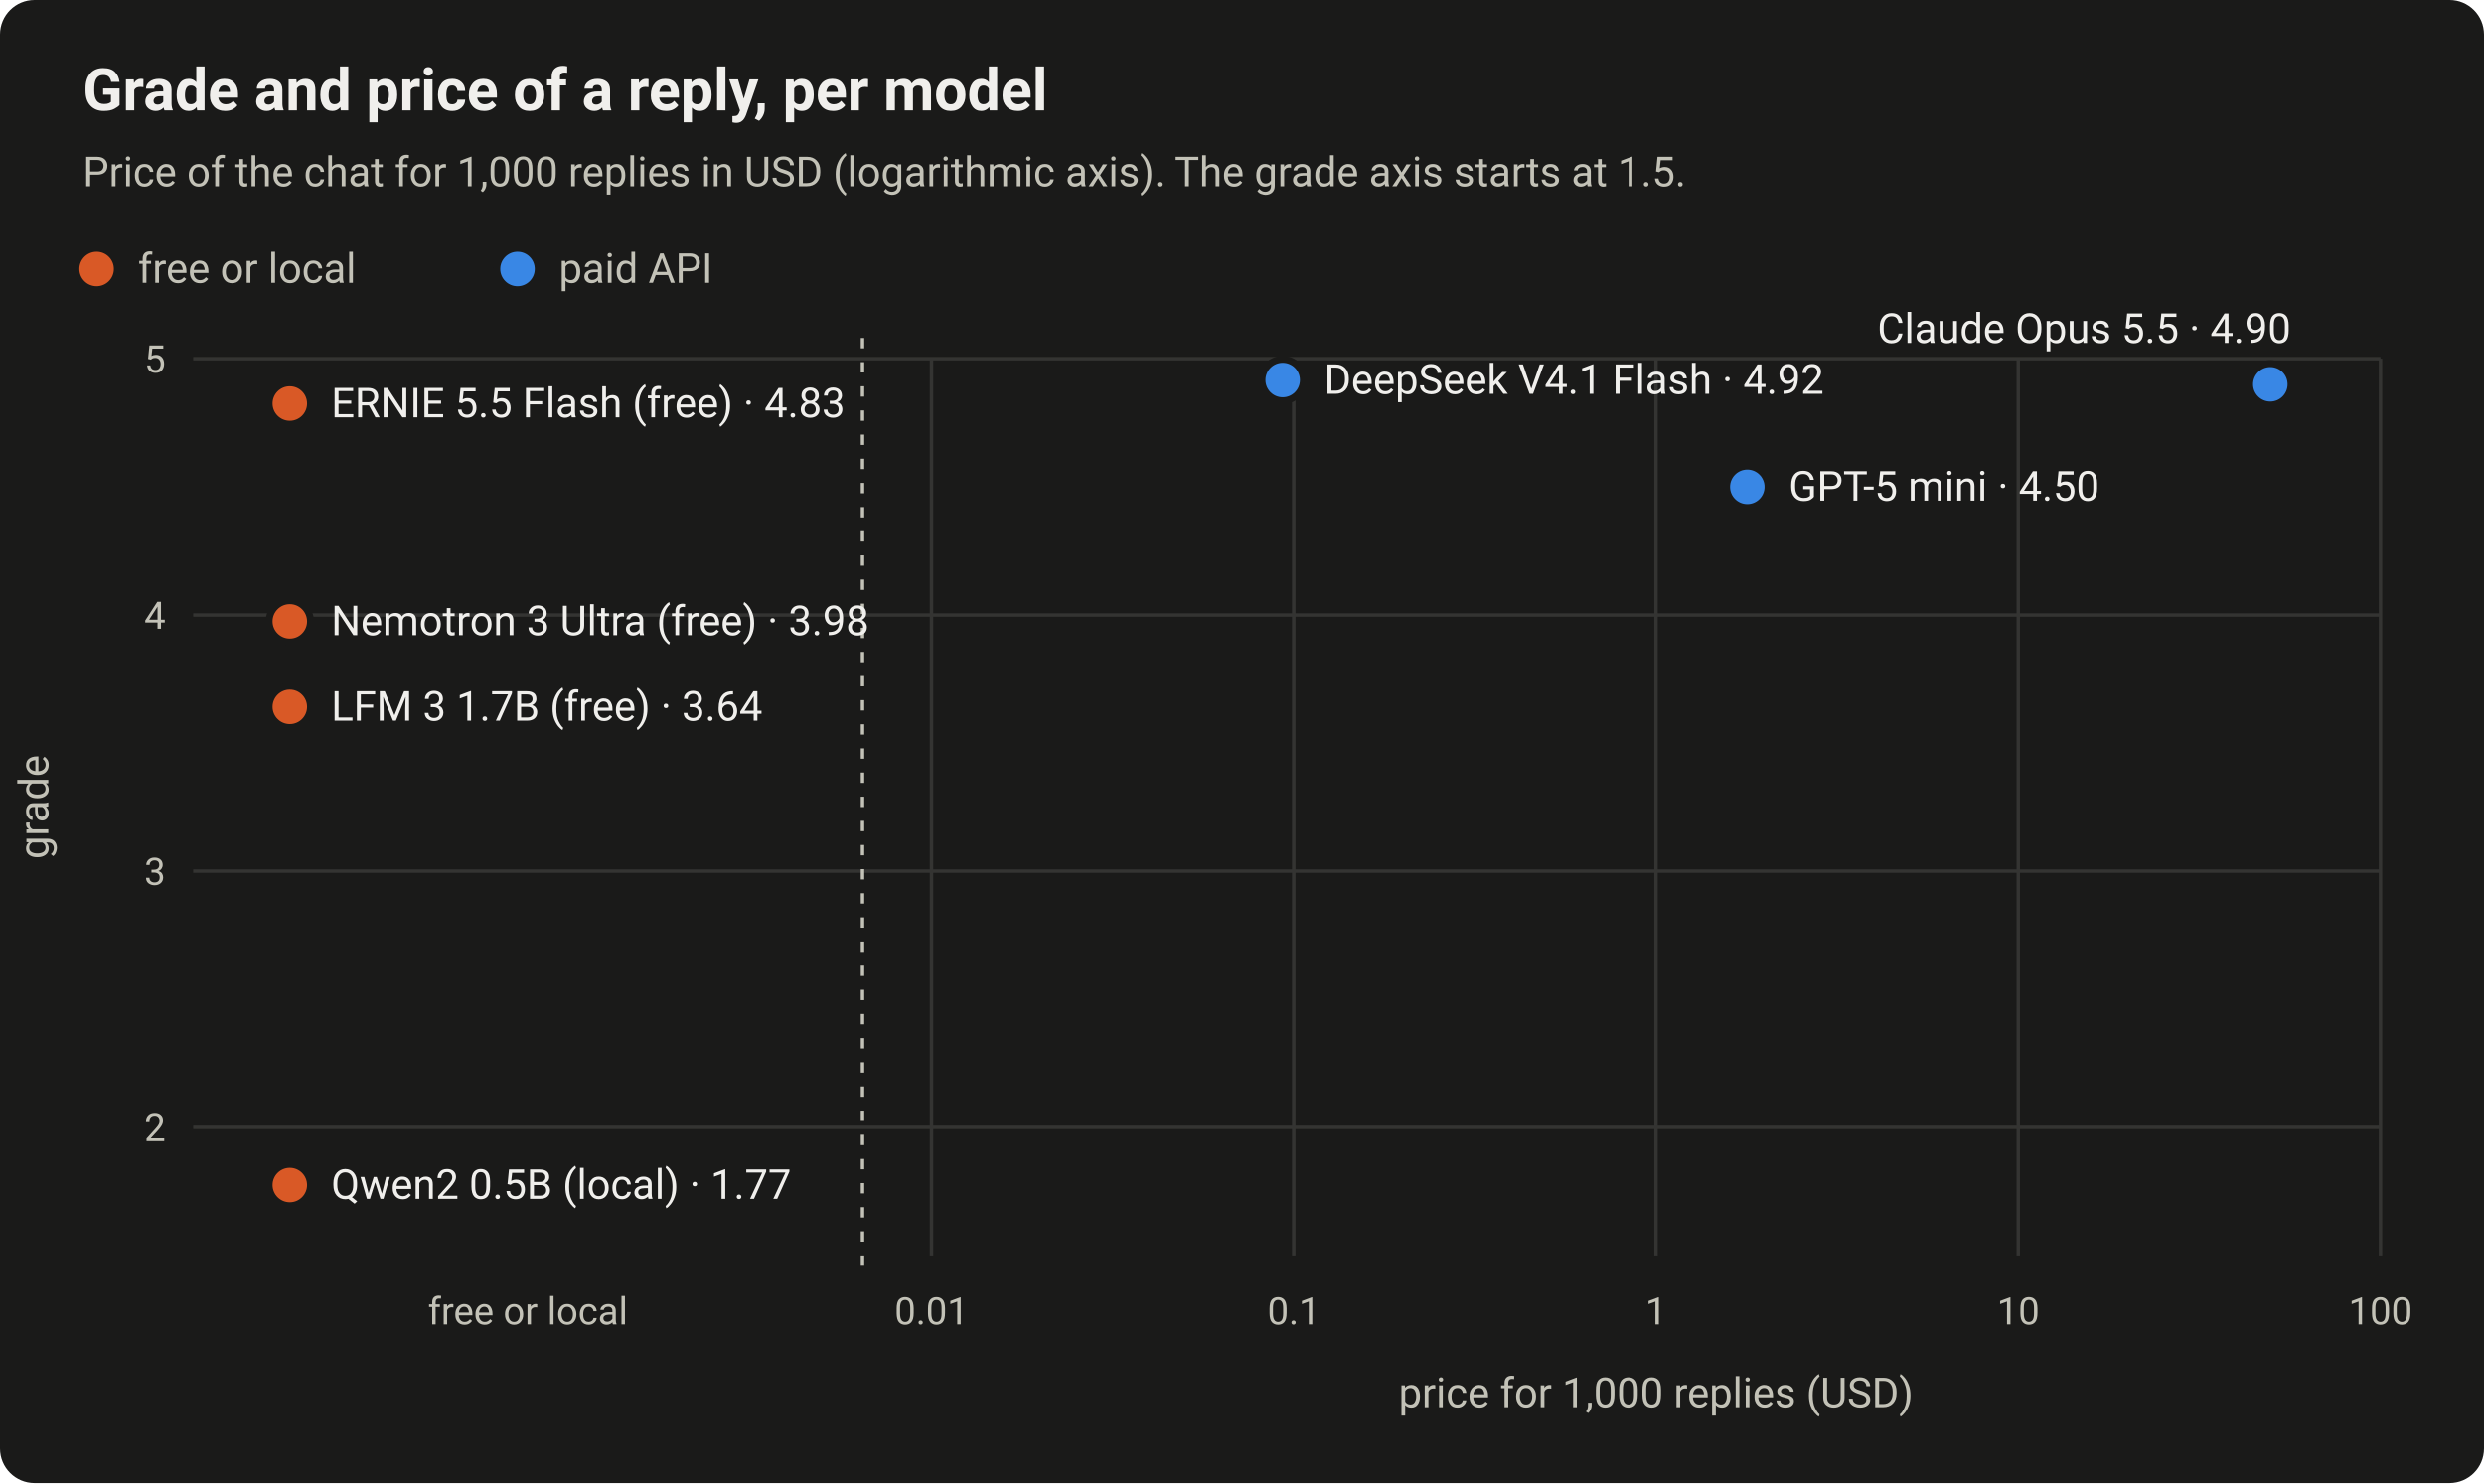
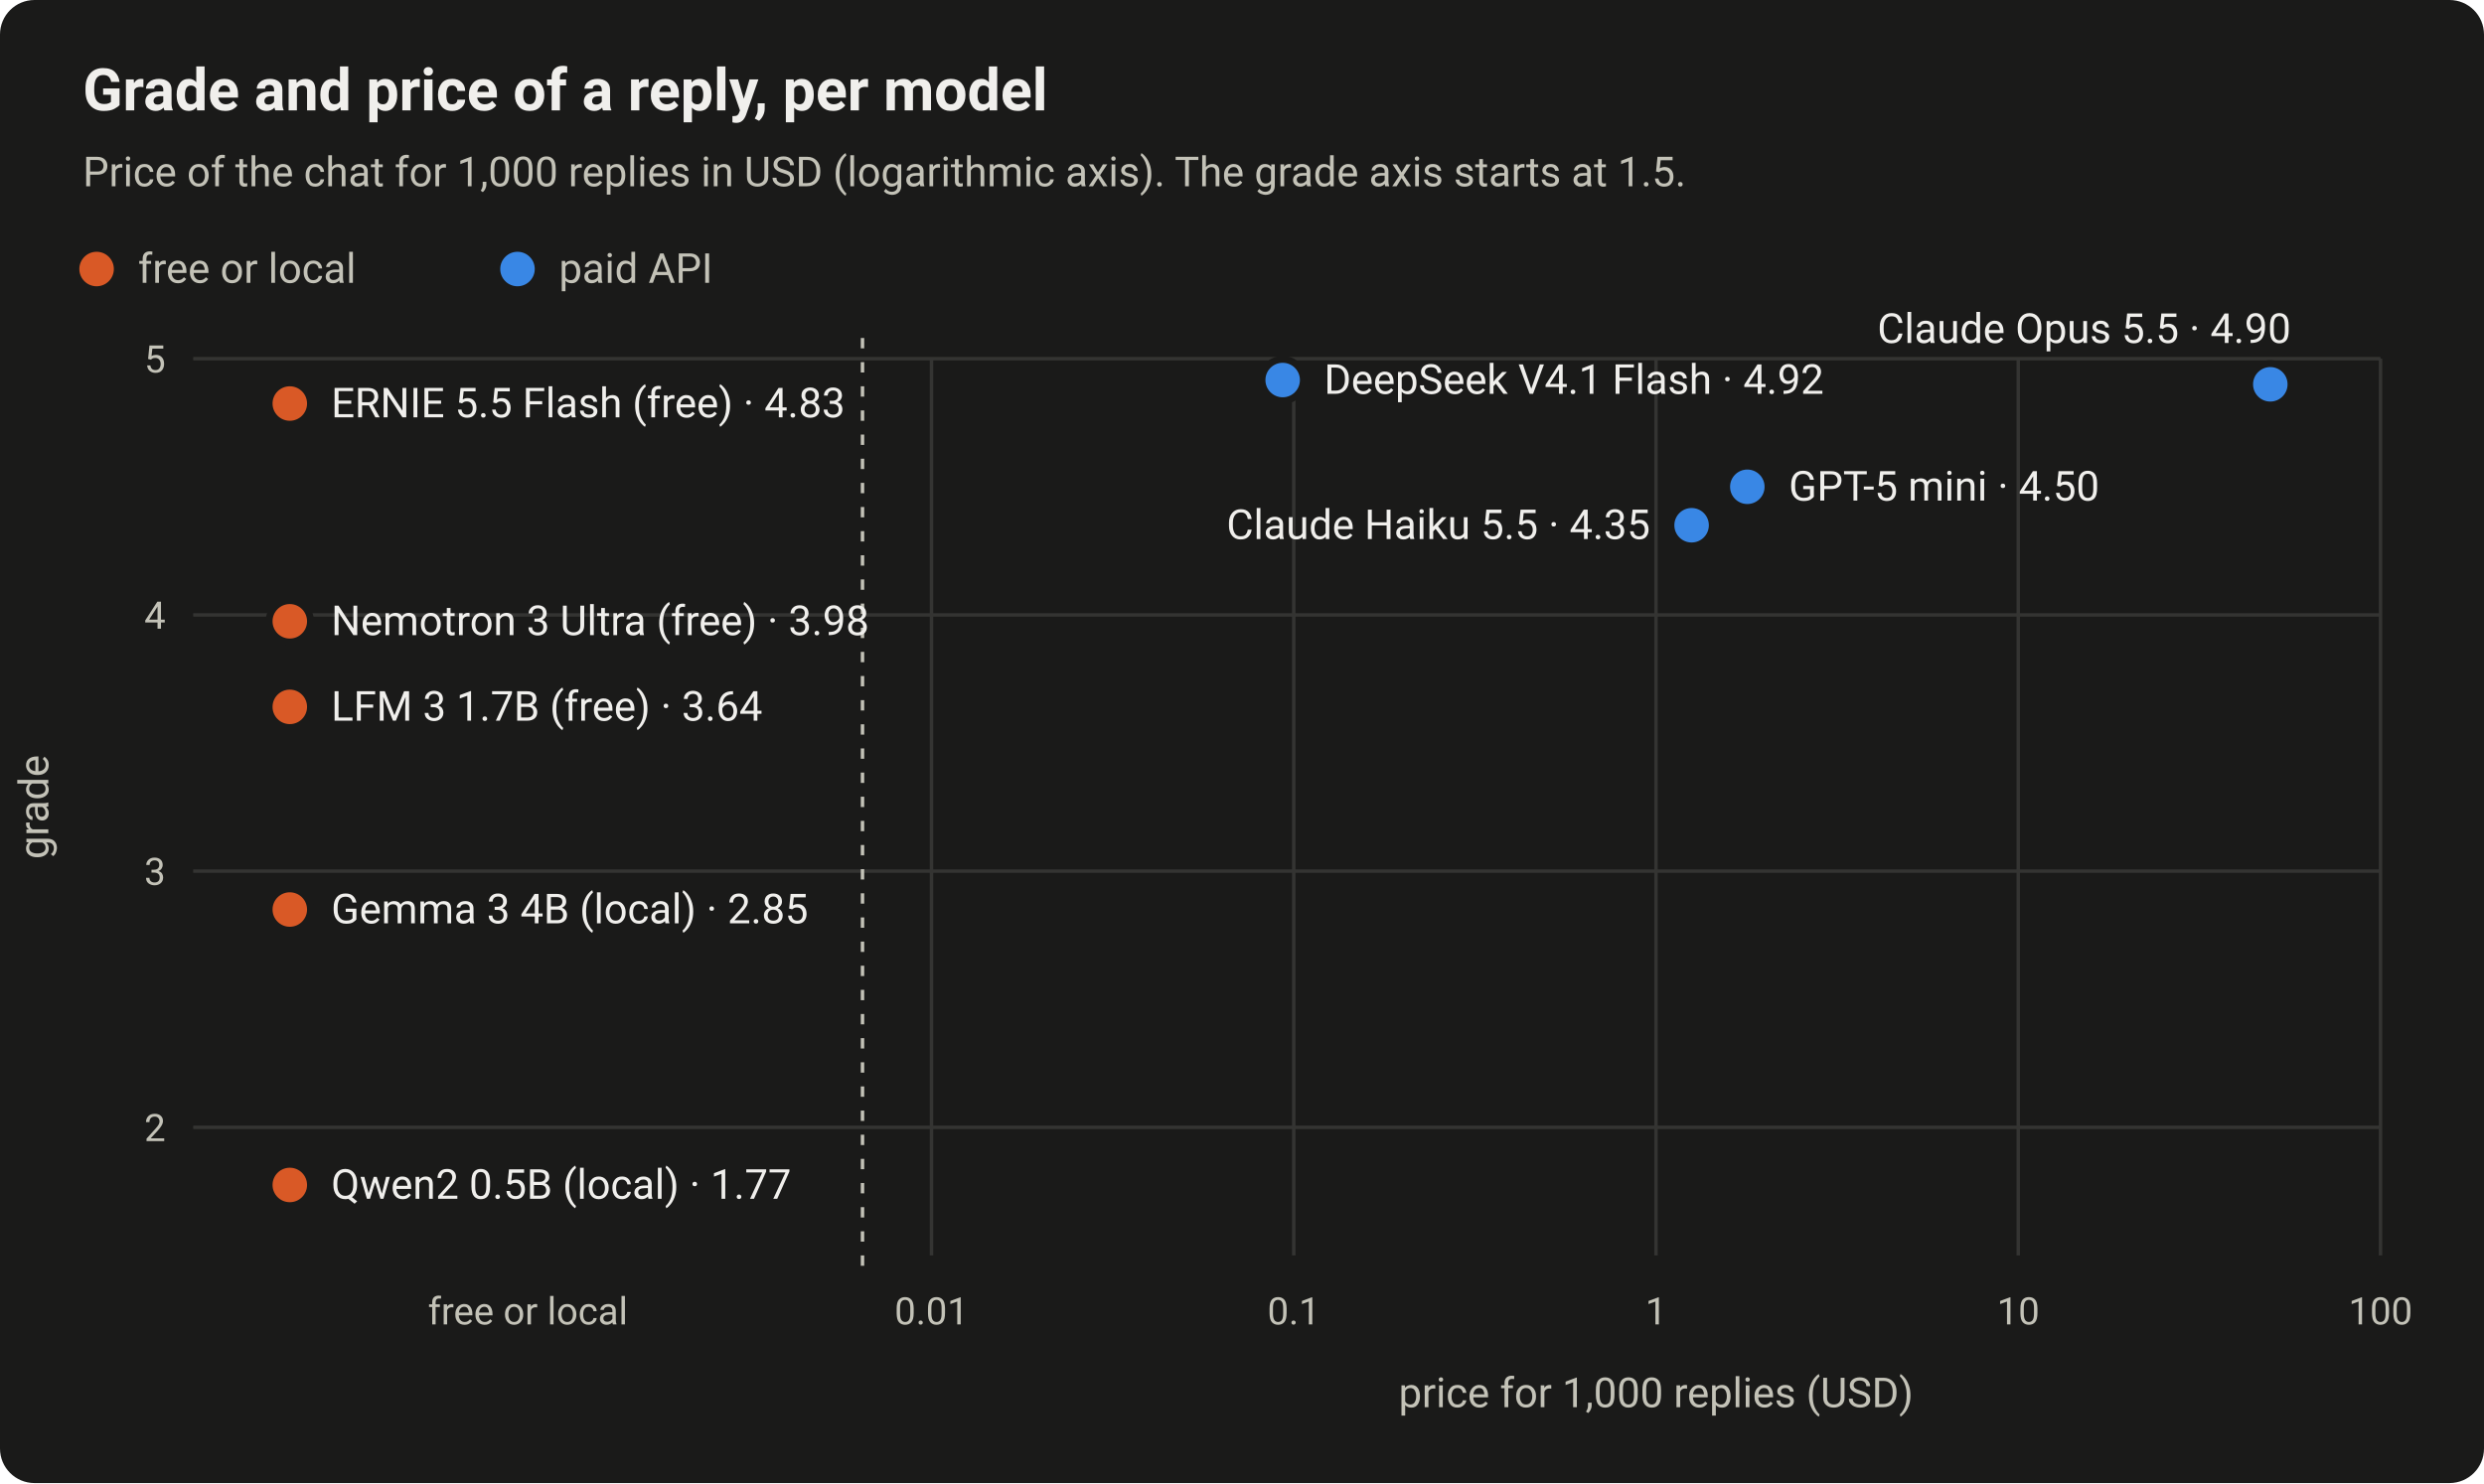
<svg xmlns="http://www.w3.org/2000/svg" viewBox="0 0 720 430" width="720" height="430" role="img" aria-labelledby="title desc" font-family="system-ui, -apple-system, 'Segoe UI', Roboto, Helvetica, Arial, sans-serif">
  <rect width="720" height="430" rx="10" fill="#1a1a19" />
  <text x="24" y="32" font-size="17" fill="#f0efec" text-anchor="start" font-weight="600">Grade and price of a reply, per model</text>
  <text x="24" y="54" font-size="12" fill="#c3c2b7" text-anchor="start">Price of the chat for 1,000 replies in USD (logarithmic axis). The grade axis starts at 1.5.</text>
  <circle cx="28" cy="78" r="6" fill="#d95926" stroke="#1a1a19" stroke-width="2" />
  <text x="40" y="82" font-size="12" fill="#c3c2b7" text-anchor="start">free or local</text>
  <circle cx="150" cy="78" r="6" fill="#3987e5" stroke="#1a1a19" stroke-width="2" />
  <text x="162" y="82" font-size="12" fill="#c3c2b7" text-anchor="start">paid API</text>
  <line x1="56" y1="326.86" x2="690" y2="326.86" stroke="#343432" stroke-width="1" />
  <text x="48" y="330.86" font-size="11" fill="#c3c2b7" text-anchor="end">2</text>
  <line x1="56" y1="252.57" x2="690" y2="252.57" stroke="#343432" stroke-width="1" />
  <text x="48" y="256.57" font-size="11" fill="#c3c2b7" text-anchor="end">3</text>
  <line x1="56" y1="178.29" x2="690" y2="178.29" stroke="#343432" stroke-width="1" />
  <text x="48" y="182.29" font-size="11" fill="#c3c2b7" text-anchor="end">4</text>
  <line x1="56" y1="104" x2="690" y2="104" stroke="#343432" stroke-width="1" />
  <text x="48" y="108" font-size="11" fill="#c3c2b7" text-anchor="end">5</text>
  <line x1="270" y1="104" x2="270" y2="364" stroke="#343432" stroke-width="1" />
  <text x="270" y="384" font-size="11" fill="#c3c2b7" text-anchor="middle">0.01</text>
  <line x1="375" y1="104" x2="375" y2="364" stroke="#343432" stroke-width="1" />
  <text x="375" y="384" font-size="11" fill="#c3c2b7" text-anchor="middle">0.1</text>
  <line x1="480" y1="104" x2="480" y2="364" stroke="#343432" stroke-width="1" />
  <text x="480" y="384" font-size="11" fill="#c3c2b7" text-anchor="middle">1</text>
  <line x1="585" y1="104" x2="585" y2="364" stroke="#343432" stroke-width="1" />
  <text x="585" y="384" font-size="11" fill="#c3c2b7" text-anchor="middle">10</text>
  <line x1="690" y1="104" x2="690" y2="364" stroke="#343432" stroke-width="1" />
  <text x="690" y="384" font-size="11" fill="#c3c2b7" text-anchor="middle">100</text>
  <line x1="250" y1="98" x2="250" y2="370" stroke="#c3c2b7" stroke-width="1" stroke-dasharray="3 4" />
  <text x="153" y="384" font-size="11" fill="#c3c2b7" text-anchor="middle">free or local</text>
  <text x="480" y="408" font-size="12" fill="#c3c2b7" text-anchor="middle">price for 1,000 replies (USD)</text>
  <text x="14" y="234" font-size="12" fill="#c3c2b7" text-anchor="middle" transform="rotate(-90 14 234)">grade</text>
  <circle cx="84" cy="117" r="6" fill="#d95926" stroke="#1a1a19" stroke-width="2" />
  <text x="96" y="121" font-size="12" fill="#f0efec" text-anchor="start">ERNIE 5.5 Flash (free) · 4.83</text>
+   <circle cx="84" cy="263.71" r="6" fill="#d95926" stroke="#1a1a19" stroke-width="2" />
+   <text x="96" y="267.71" font-size="12" fill="#f0efec" text-anchor="start">Gemma 3 4B (local) · 2.85</text>
  <circle cx="84" cy="204.95" r="6" fill="#d95926" stroke="#1a1a19" stroke-width="2" />
  <text x="96" y="208.95" font-size="12" fill="#f0efec" text-anchor="start">LFM 3 1.7B (free) · 3.64</text>
  <circle cx="84" cy="180.14" r="6" fill="#d95926" stroke="#1a1a19" stroke-width="2" />
  <text x="96" y="184.14" font-size="12" fill="#f0efec" text-anchor="start">Nemotron 3 Ultra (free) · 3.98</text>
  <circle cx="84" cy="343.57" r="6" fill="#d95926" stroke="#1a1a19" stroke-width="2" />
  <text x="96" y="347.57" font-size="12" fill="#f0efec" text-anchor="start">Qwen2 0.5B (local) · 1.77</text>
+   <circle cx="371.79" cy="110.19" r="6" fill="#3987e5" stroke="#1a1a19" stroke-width="2" />
+   <text x="383.79" y="114.19" font-size="12" fill="#f0efec" text-anchor="start">DeepSeek V4.1 Flash · 4.92</text>
+   <circle cx="490.32" cy="152.29" r="6" fill="#3987e5" stroke="#1a1a19" stroke-width="2" />
+   <text x="478.32" y="156.29" font-size="12" fill="#f0efec" text-anchor="end">Claude Haiku 5.5 · 4.35</text>
+   <circle cx="506.47" cy="141.14" r="6" fill="#3987e5" stroke="#1a1a19" stroke-width="2" />
+   <text x="518.47" y="145.14" font-size="12" fill="#f0efec" text-anchor="start">GPT-5 mini · 4.50</text>
  <circle cx="658.06" cy="111.43" r="6" fill="#3987e5" stroke="#1a1a19" stroke-width="2" />
  <text x="664.06" y="99.43" font-size="12" fill="#f0efec" text-anchor="end">Claude Opus 5.5 · 4.90</text>
-   <circle cx="371.79" cy="110.19" r="6" fill="#3987e5" stroke="#1a1a19" stroke-width="2" />
-   <text x="383.79" y="114.19" font-size="12" fill="#f0efec" text-anchor="start">DeepSeek V4.1 Flash · 4.92</text>
-   <circle cx="506.47" cy="141.14" r="6" fill="#3987e5" stroke="#1a1a19" stroke-width="2" />
-   <text x="518.47" y="145.14" font-size="12" fill="#f0efec" text-anchor="start">GPT-5 mini · 4.50</text>
</svg>
